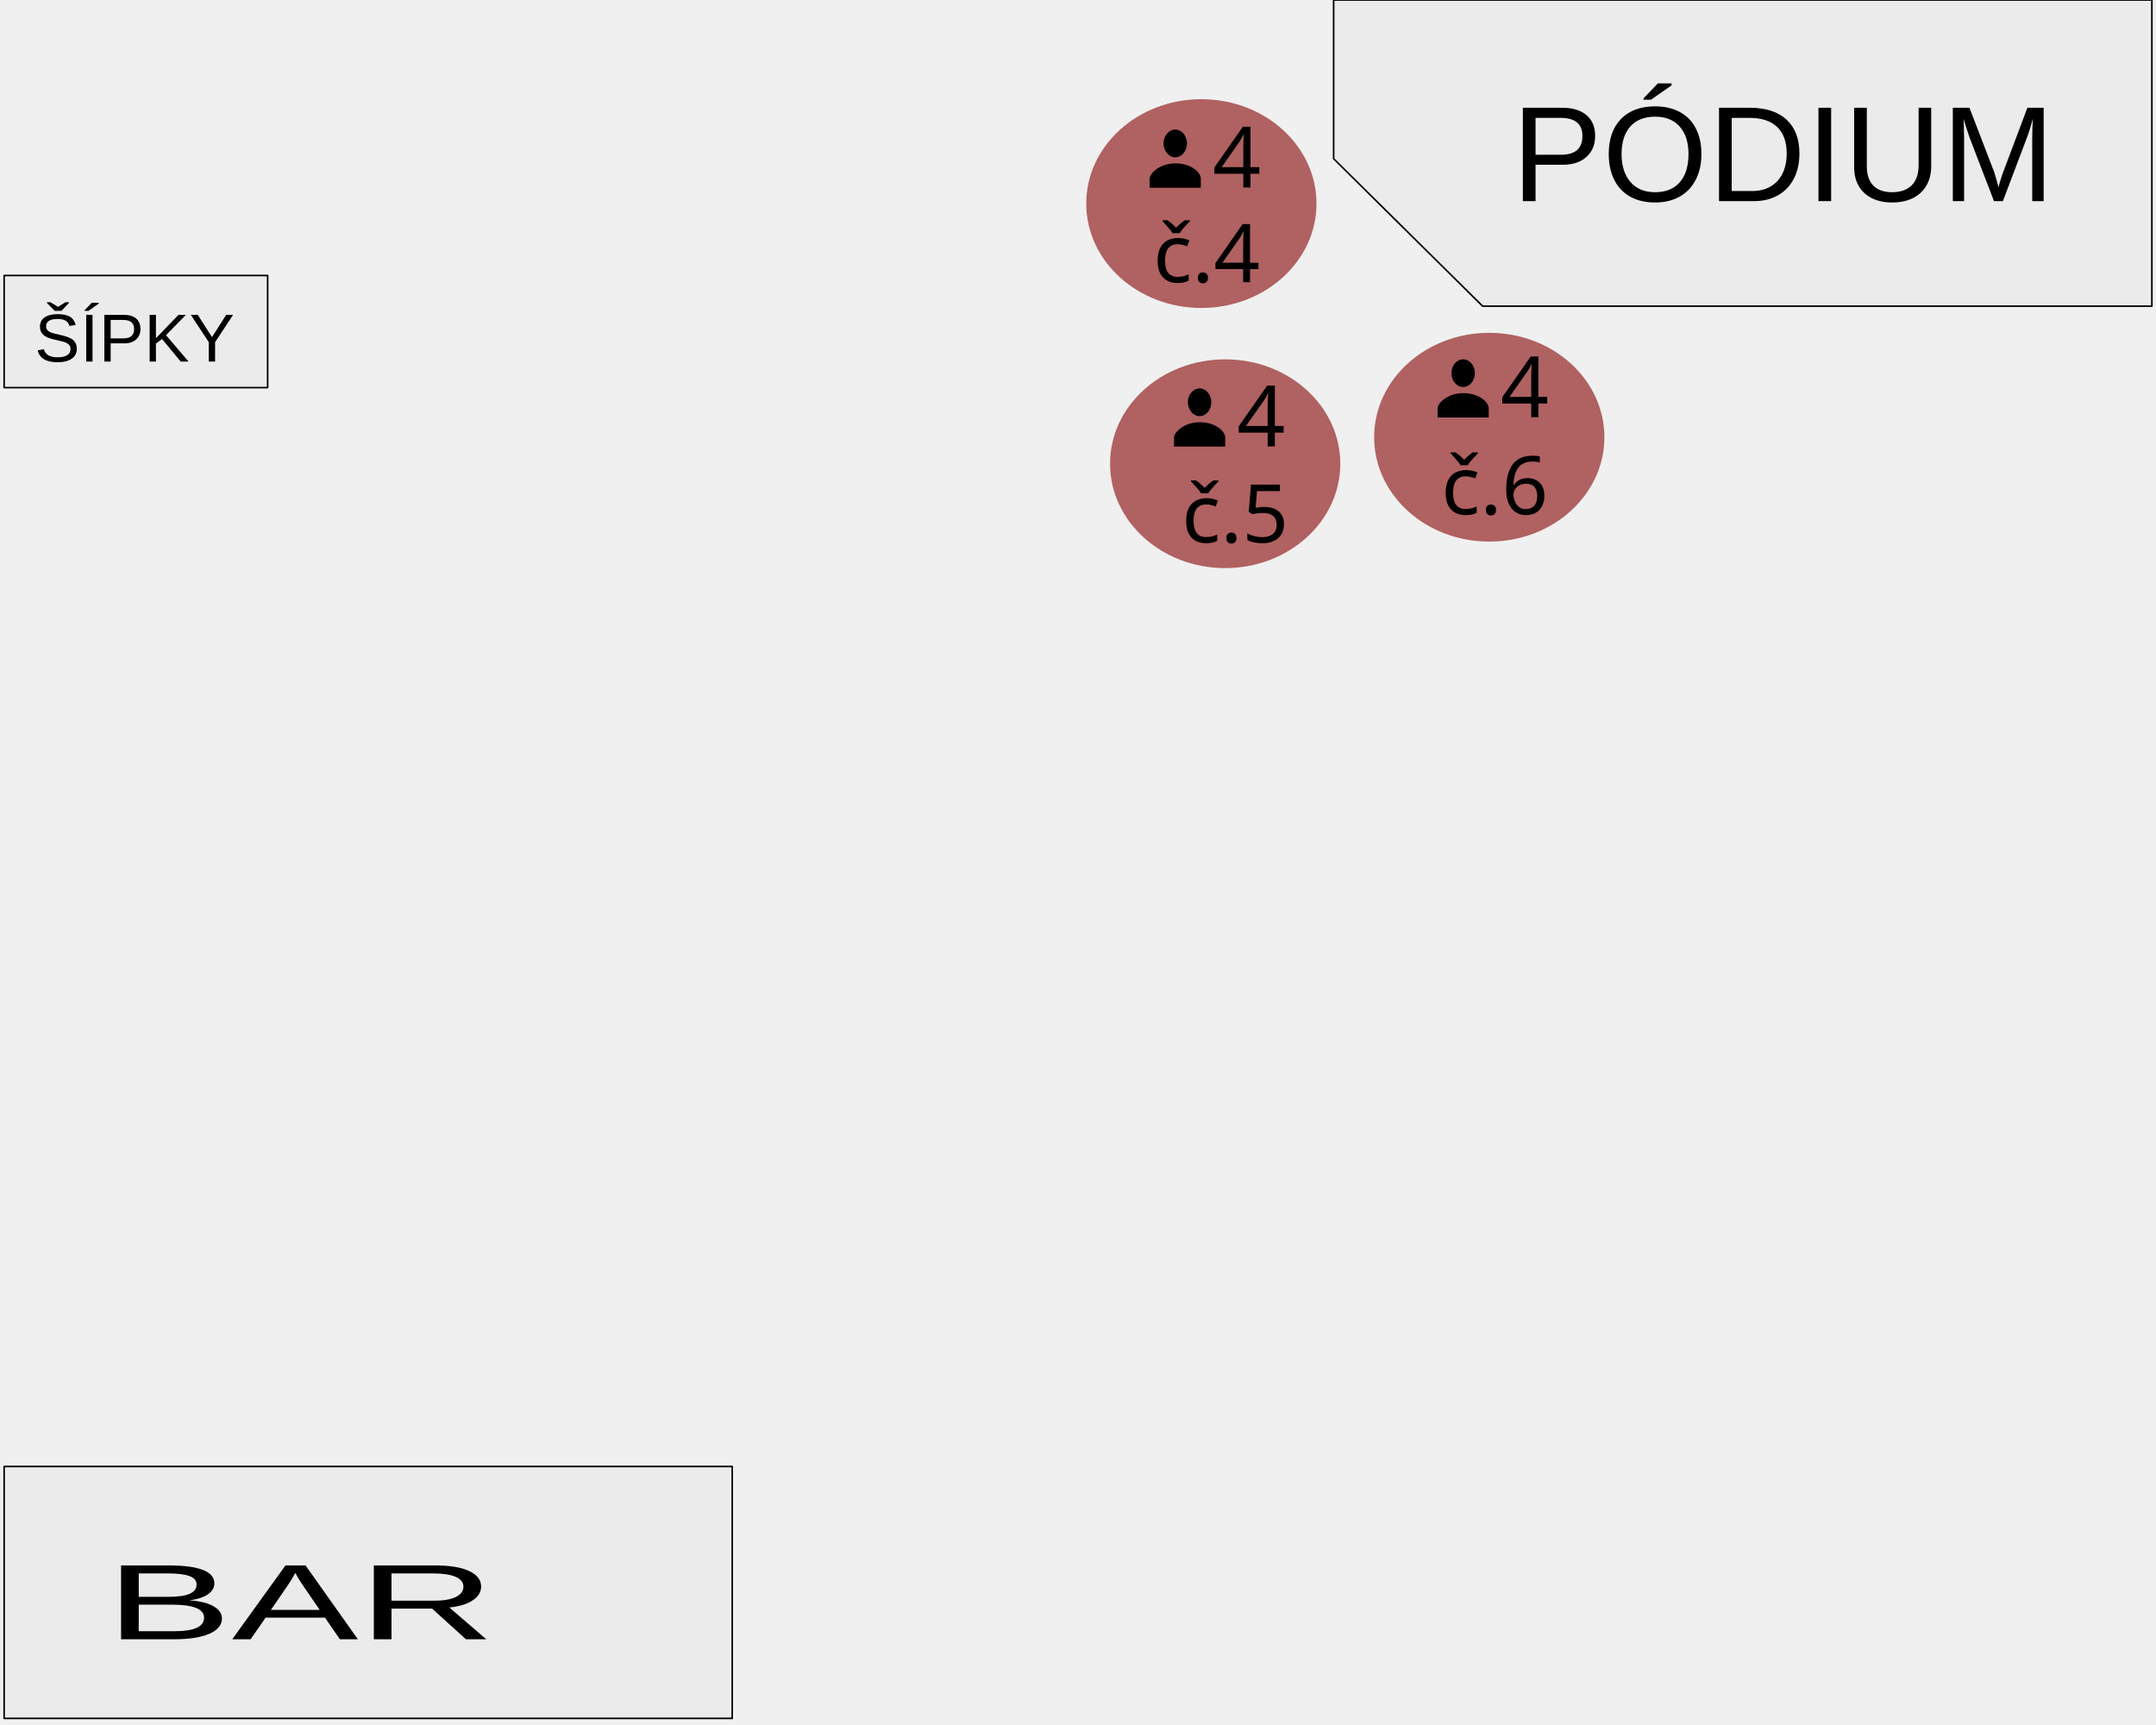
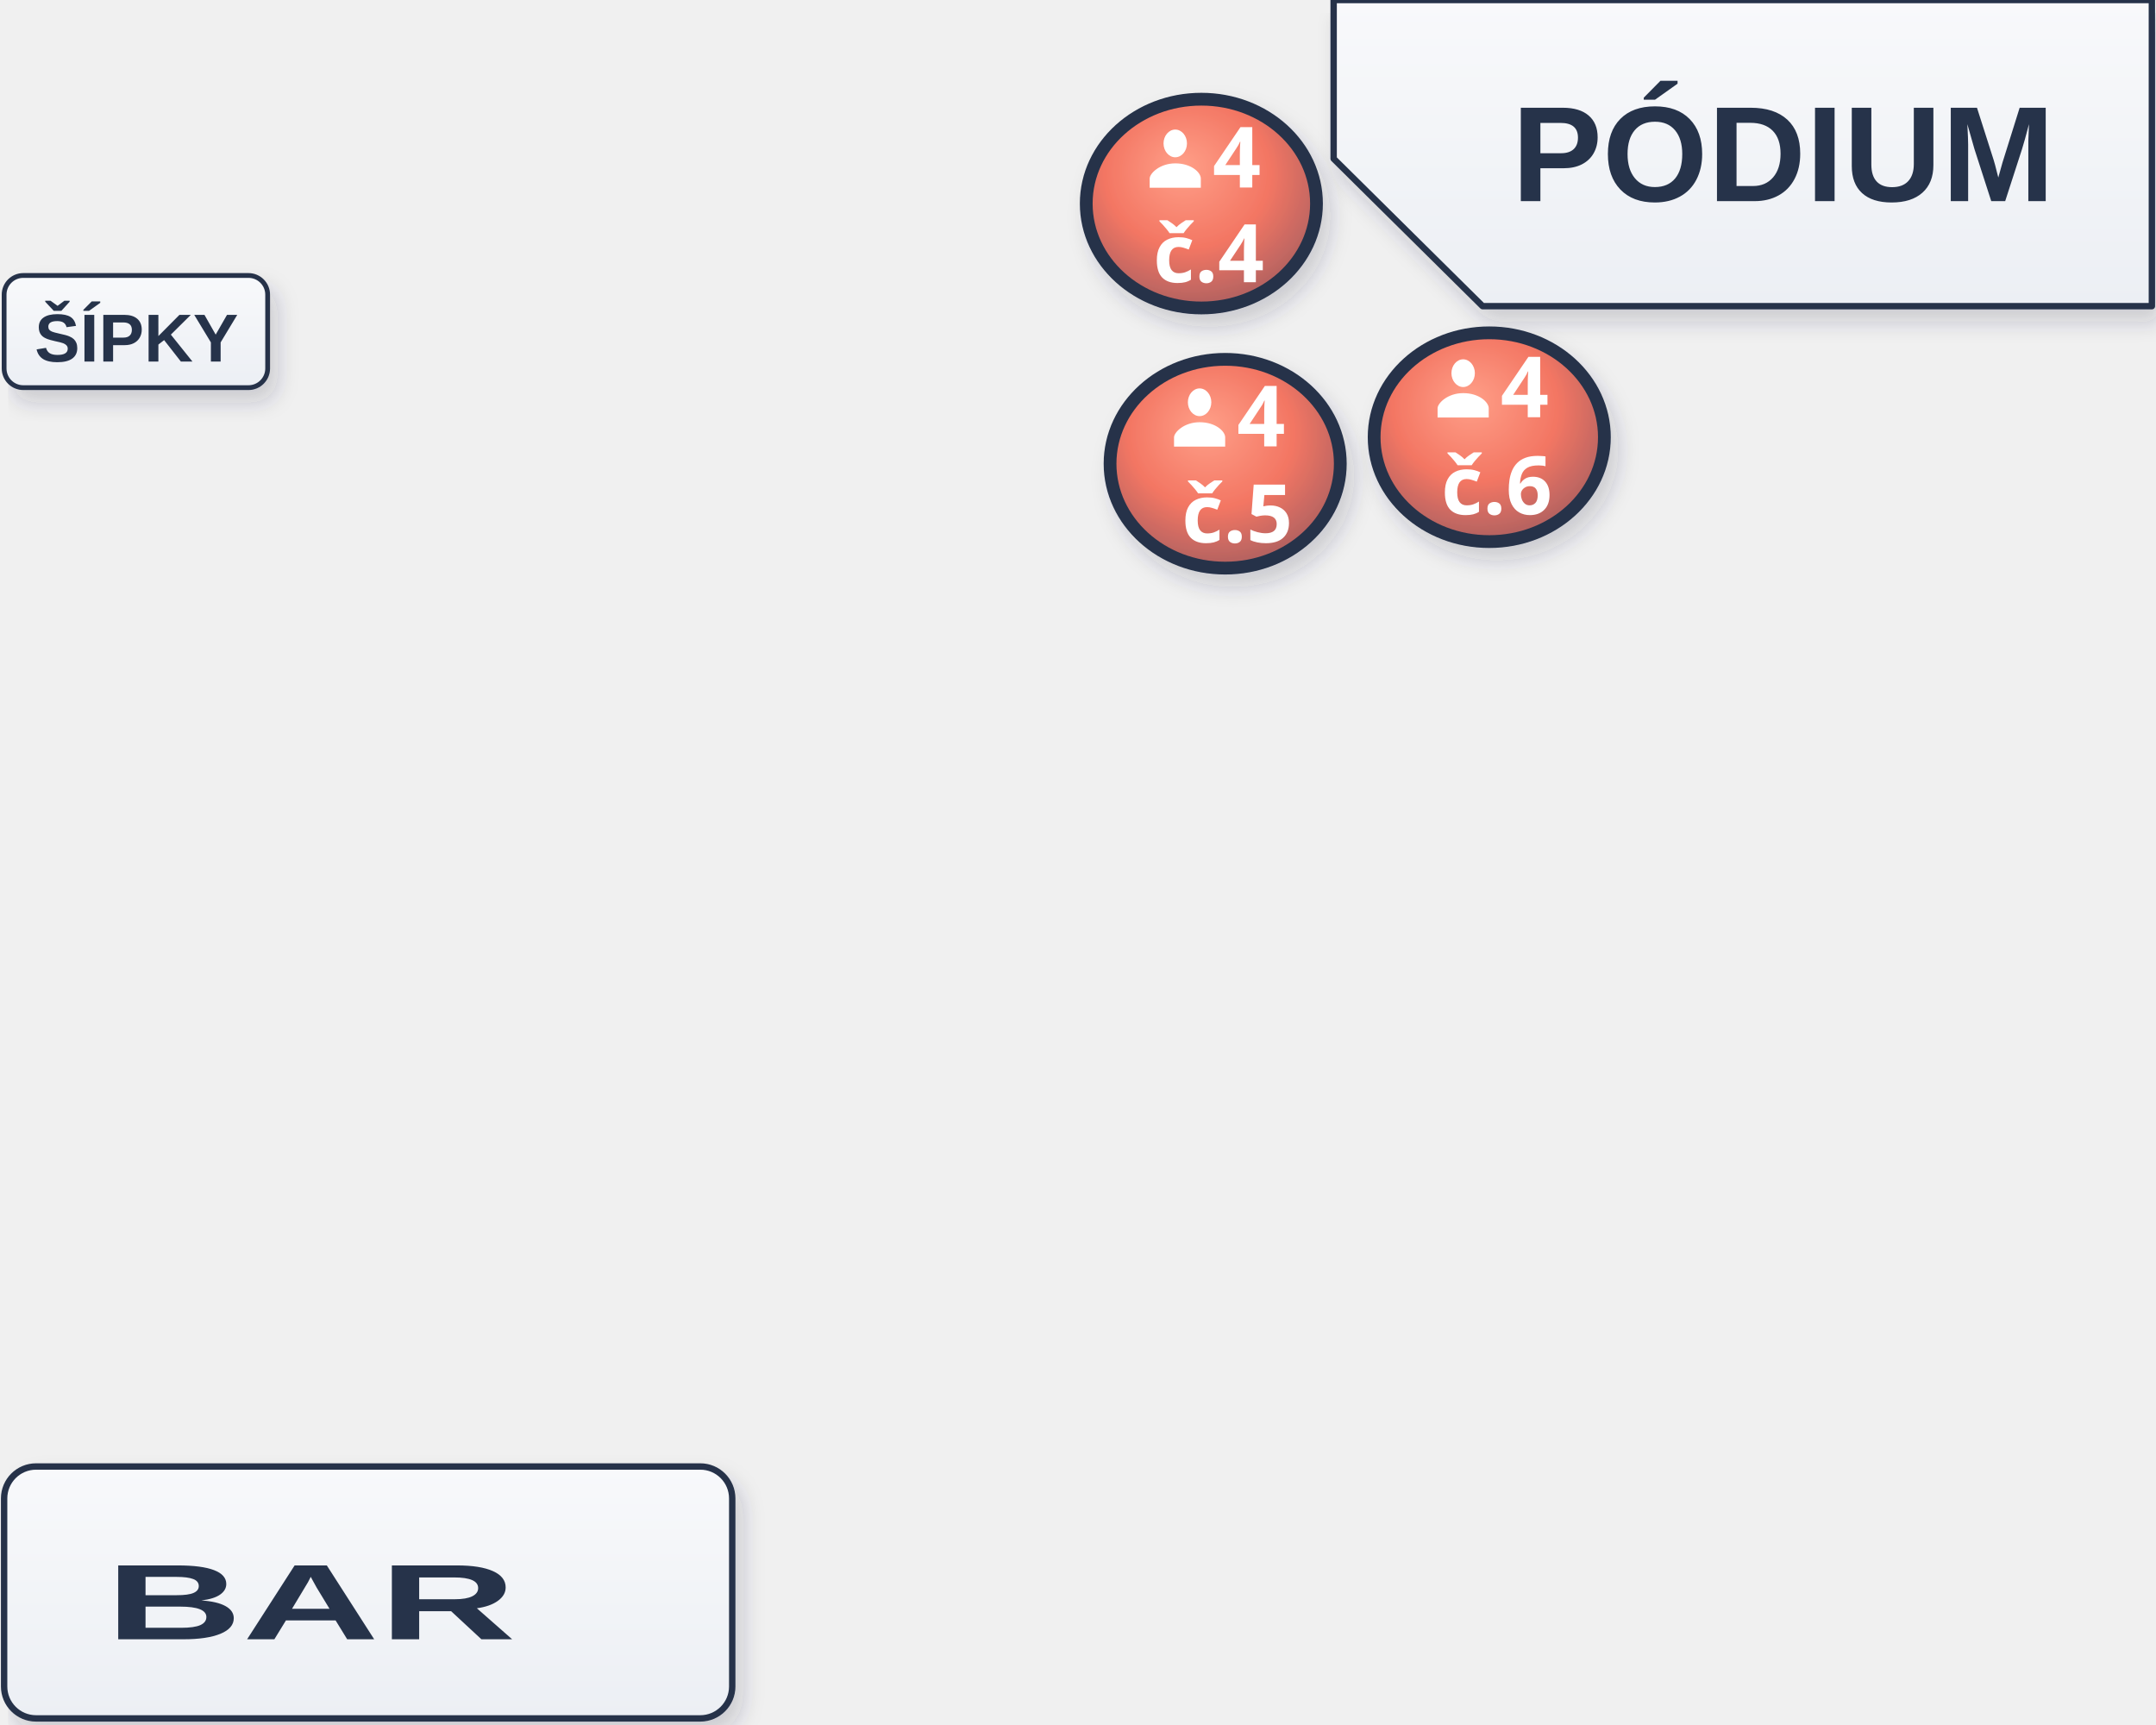
<svg xmlns="http://www.w3.org/2000/svg" width="100%" height="100%" viewBox="0 0 675 540" version="1.1" xml:space="preserve" style="fill-rule:evenodd;clip-rule:evenodd;stroke-linecap:round;stroke-linejoin:round;stroke-miterlimit:1.5;">
+   <defs>
+     <filter id="dropShadow" x="-25%" y="-25%" width="155%" height="155%">
+       <feDropShadow dx="2.5" dy="4" stdDeviation="3.2" flood-color="#26334a" flood-opacity="0.18" />
+     </filter>
+     <radialGradient id="tableGradient" cx="46%" cy="38%" r="62%" fx="41%" fy="32%">
+       <stop offset="0%" stop-color="#ff9f88" />
+       <stop offset="58%" stop-color="#f37663" />
+       <stop offset="100%" stop-color="#b06161" />
+     </radialGradient>
+     <linearGradient id="labelGradient" x1="0%" y1="0%" x2="0%" y2="100%" gradientUnits="objectBoundingBox">
+       <stop offset="0%" stop-color="#f8f9fb" />
+       <stop offset="100%" stop-color="#eceff4" />
+     </linearGradient>
+   </defs>
  <g id="nonClick">
-     <path d="M673.71,95.84l-209.538,0l-46.636,-46.155l0,-49.685l256.174,0l0,95.84Z" style="fill:#ebebeb;stroke:#000;stroke-width:0.5px;" />
+     <path d="M673.71,95.84l-209.538,0l-46.636,-46.155l0,-49.685l256.174,0l0,95.84Z" style="fill:url(#labelGradient);stroke:#26334a;stroke-width:2px;" filter="url(#dropShadow)" />
    <g transform="matrix(42.50354,0,0,42.50354,643.3102,62.96644)" />
-     <text x="473.296px" y="62.966px" style="font-family:'ArialMT', 'Arial', sans-serif;font-size:42.504px;">PÓDIUM</text>
-     <rect x="1.29" y="459.076" width="227.957" height="78.86" style="fill:#ebebeb;stroke:#000;stroke-width:0.5px;" />
+     <text x="473.296px" y="62.966px" style="font-family:'ArialMT', 'Arial', sans-serif;font-size:42.504px;font-weight:700;fill:#26334a;">PÓDIUM</text>
+     <rect x="1.29" y="459.076" width="227.957" height="78.86" rx="10" ry="10" style="fill:url(#labelGradient);stroke:#26334a;stroke-width:2px;" filter="url(#dropShadow)" />
    <g transform="matrix(1,0,0,0.56646,0,46.78753)">
      <g transform="matrix(59.31701,0,0,59.31701,155.0123,823.3168)" />
-       <text x="33.048px" y="823.317px" style="font-family:'ArialMT', 'Arial', sans-serif;font-size:59.317px;">BAR</text>
+       <text x="33.048px" y="823.317px" style="font-family:'ArialMT', 'Arial', sans-serif;font-size:59.317px;font-weight:700;fill:#26334a;">BAR</text>
    </g>
-     <rect x="1.29" y="86.236" width="82.506" height="35.112" style="fill:#ebebeb;stroke:#000;stroke-width:0.5px;" />
+     <rect x="1.29" y="86.236" width="82.506" height="35.112" rx="6" ry="6" style="fill:url(#labelGradient);stroke:#26334a;stroke-width:1.5px;" filter="url(#dropShadow)" />
    <g transform="matrix(21.25177,0,0,21.25177,73.45099,113.1882)" />
-     <text x="10.848px" y="113.188px" style="font-family:'ArialMT', 'Arial', sans-serif;font-size:21.252px;">ŠÍPKY</text>
+     <text x="10.848px" y="113.188px" style="font-family:'ArialMT', 'Arial', sans-serif;font-size:21.252px;font-weight:600;fill:#26334a;">ŠÍPKY</text>
  </g>
  <g id="T4">
-     <ellipse id="ellipseT4" cx="376.122" cy="63.729" rx="36.042" ry="32.676" style="fill:#b06161;" />
+     <ellipse id="ellipseT4" cx="376.122" cy="63.729" rx="36.042" ry="32.676" style="fill:url(#tableGradient);stroke:#26334a;stroke-width:4px;" filter="url(#dropShadow)" />
    <g id="numberT4" transform="matrix(25.34545,0,0,25.34545,391.0031,88.34667)" />
-     <text x="361.042px" y="88.347px" style="font-family:'Calibri', sans-serif;font-size:25.345px;">č.4</text>
+     <text x="361.042px" y="88.347px" style="font-family:'Calibri', sans-serif;font-size:25.345px;font-weight:700;fill:#ffffff;">č.4</text>
    <g id="capacityT4" transform="matrix(26.4913,0,0,26.4913,393.0663,58.69292)" />
-     <text x="379.64px" y="58.693px" style="font-family:'Calibri', sans-serif;font-size:26.491px;">4</text>
-     <path d="M367.947,49.235c2.013,0 3.669,-1.959 3.669,-4.339c0,-2.381 -1.656,-4.339 -3.669,-4.339c-2.013,0 -3.669,1.959 -3.669,4.339c0,2.381 1.656,4.339 3.669,4.339Zm0,1.907c-4.878,0 -8.005,3.184 -8.005,4.734l0,2.895l16.011,0l0,-2.895c0,-1.875 -2.961,-4.734 -8.005,-4.734Z" style="fill-rule:nonzero;" />
+     <text x="379.64px" y="58.693px" style="font-family:'Calibri', sans-serif;font-size:26.491px;font-weight:700;fill:#ffffff;">4</text>
+     <path d="M367.947,49.235c2.013,0 3.669,-1.959 3.669,-4.339c0,-2.381 -1.656,-4.339 -3.669,-4.339c-2.013,0 -3.669,1.959 -3.669,4.339c0,2.381 1.656,4.339 3.669,4.339Zm0,1.907c-4.878,0 -8.005,3.184 -8.005,4.734l0,2.895l16.011,0l0,-2.895c0,-1.875 -2.961,-4.734 -8.005,-4.734Z" style="fill:#ffffff;" />
  </g>
  <g id="T5">
-     <ellipse id="ellipseT5" cx="383.577" cy="145.167" rx="36.042" ry="32.676" style="fill:#b06161;" />
+     <ellipse id="ellipseT5" cx="383.577" cy="145.167" rx="36.042" ry="32.676" style="fill:url(#tableGradient);stroke:#26334a;stroke-width:4px;" filter="url(#dropShadow)" />
    <g id="numberT5" transform="matrix(25.34545,0,0,25.34545,399.938,169.7977)" />
-     <text x="369.976px" y="169.798px" style="font-family:'Calibri', sans-serif;font-size:25.345px;">č.5</text>
+     <text x="369.976px" y="169.798px" style="font-family:'Calibri', sans-serif;font-size:25.345px;font-weight:700;fill:#ffffff;">č.5</text>
    <g id="capacityT5" transform="matrix(26.4913,0,0,26.4913,400.691,139.7239)" />
-     <text x="387.264px" y="139.724px" style="font-family:'Calibri', sans-serif;font-size:26.491px;">4</text>
-     <path d="M375.571,130.266c2.013,0 3.669,-1.959 3.669,-4.339c0,-2.381 -1.656,-4.339 -3.669,-4.339c-2.013,0 -3.669,1.959 -3.669,4.339c0,2.381 1.656,4.339 3.669,4.339Zm0,1.907c-4.878,0 -8.005,3.184 -8.005,4.734l0,2.895l16.011,0l0,-2.895c0,-1.875 -2.961,-4.734 -8.005,-4.734Z" style="fill-rule:nonzero;" />
+     <text x="387.264px" y="139.724px" style="font-family:'Calibri', sans-serif;font-size:26.491px;font-weight:700;fill:#ffffff;">4</text>
+     <path d="M375.571,130.266c2.013,0 3.669,-1.959 3.669,-4.339c0,-2.381 -1.656,-4.339 -3.669,-4.339c-2.013,0 -3.669,1.959 -3.669,4.339c0,2.381 1.656,4.339 3.669,4.339Zm0,1.907c-4.878,0 -8.005,3.184 -8.005,4.734l0,2.895l16.011,0l0,-2.895c0,-1.875 -2.961,-4.734 -8.005,-4.734Z" style="fill:#ffffff;" />
  </g>
  <g id="T6">
-     <ellipse id="ellipseT6" cx="466.259" cy="136.866" rx="36.042" ry="32.676" style="fill:#b06161;" />
+     <ellipse id="ellipseT6" cx="466.259" cy="136.866" rx="36.042" ry="32.676" style="fill:url(#tableGradient);stroke:#26334a;stroke-width:4px;" filter="url(#dropShadow)" />
    <g id="numberT6" transform="matrix(25.34545,0,0,25.34545,481.1846,161.0048)" />
-     <text x="451.223px" y="161.005px" style="font-family:'Calibri', sans-serif;font-size:25.345px;">č.6</text>
+     <text x="451.223px" y="161.005px" style="font-family:'Calibri', sans-serif;font-size:25.345px;font-weight:700;fill:#ffffff;">č.6</text>
    <g id="capacityT6" transform="matrix(26.4913,0,0,26.4913,483.2036,130.6168)" />
-     <text x="469.777px" y="130.617px" style="font-family:'Calibri', sans-serif;font-size:26.491px;">4</text>
-     <path d="M458.084,121.159c2.013,0 3.669,-1.959 3.669,-4.339c0,-2.381 -1.656,-4.339 -3.669,-4.339c-2.013,0 -3.669,1.959 -3.669,4.339c0,2.381 1.656,4.339 3.669,4.339Zm0,1.907c-4.878,0 -8.005,3.184 -8.005,4.734l0,2.895l16.011,0l0,-2.895c0,-1.875 -2.961,-4.734 -8.005,-4.734Z" style="fill-rule:nonzero;" />
+     <text x="469.777px" y="130.617px" style="font-family:'Calibri', sans-serif;font-size:26.491px;font-weight:700;fill:#ffffff;">4</text>
+     <path d="M458.084,121.159c2.013,0 3.669,-1.959 3.669,-4.339c0,-2.381 -1.656,-4.339 -3.669,-4.339c-2.013,0 -3.669,1.959 -3.669,4.339c0,2.381 1.656,4.339 3.669,4.339Zm0,1.907c-4.878,0 -8.005,3.184 -8.005,4.734l0,2.895l16.011,0l0,-2.895c0,-1.875 -2.961,-4.734 -8.005,-4.734Z" style="fill:#ffffff;" />
  </g>
</svg>
